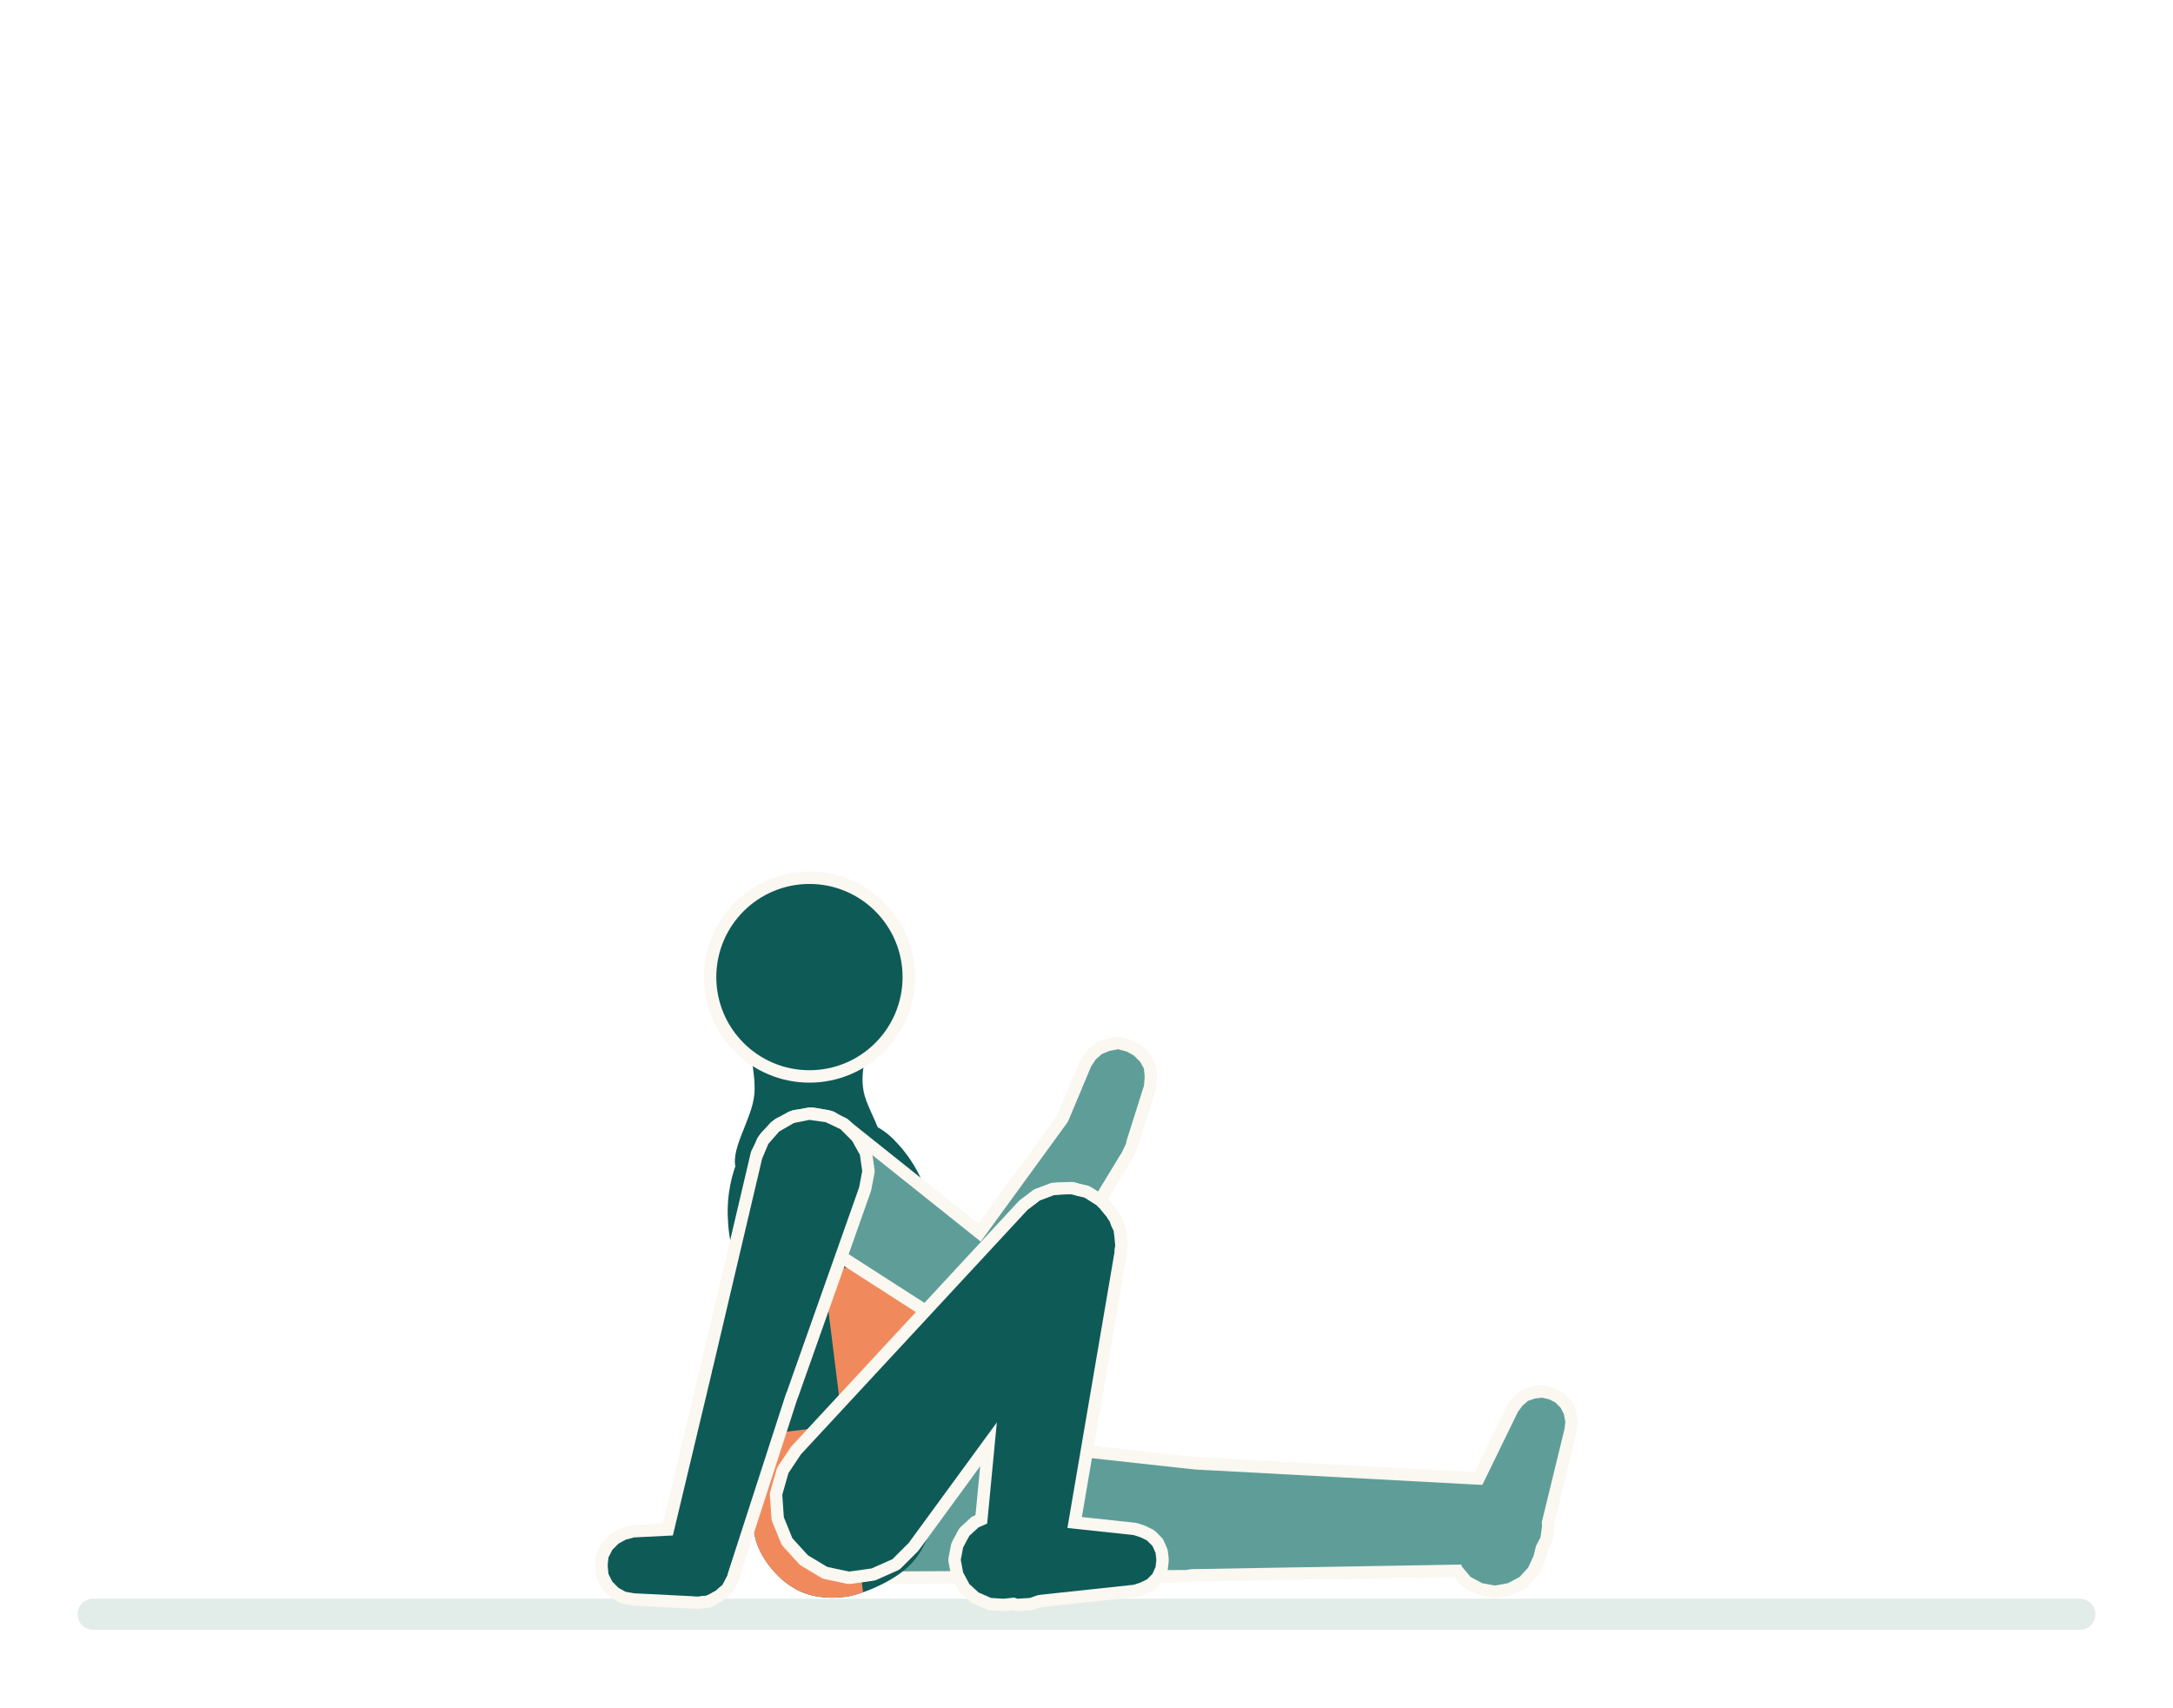
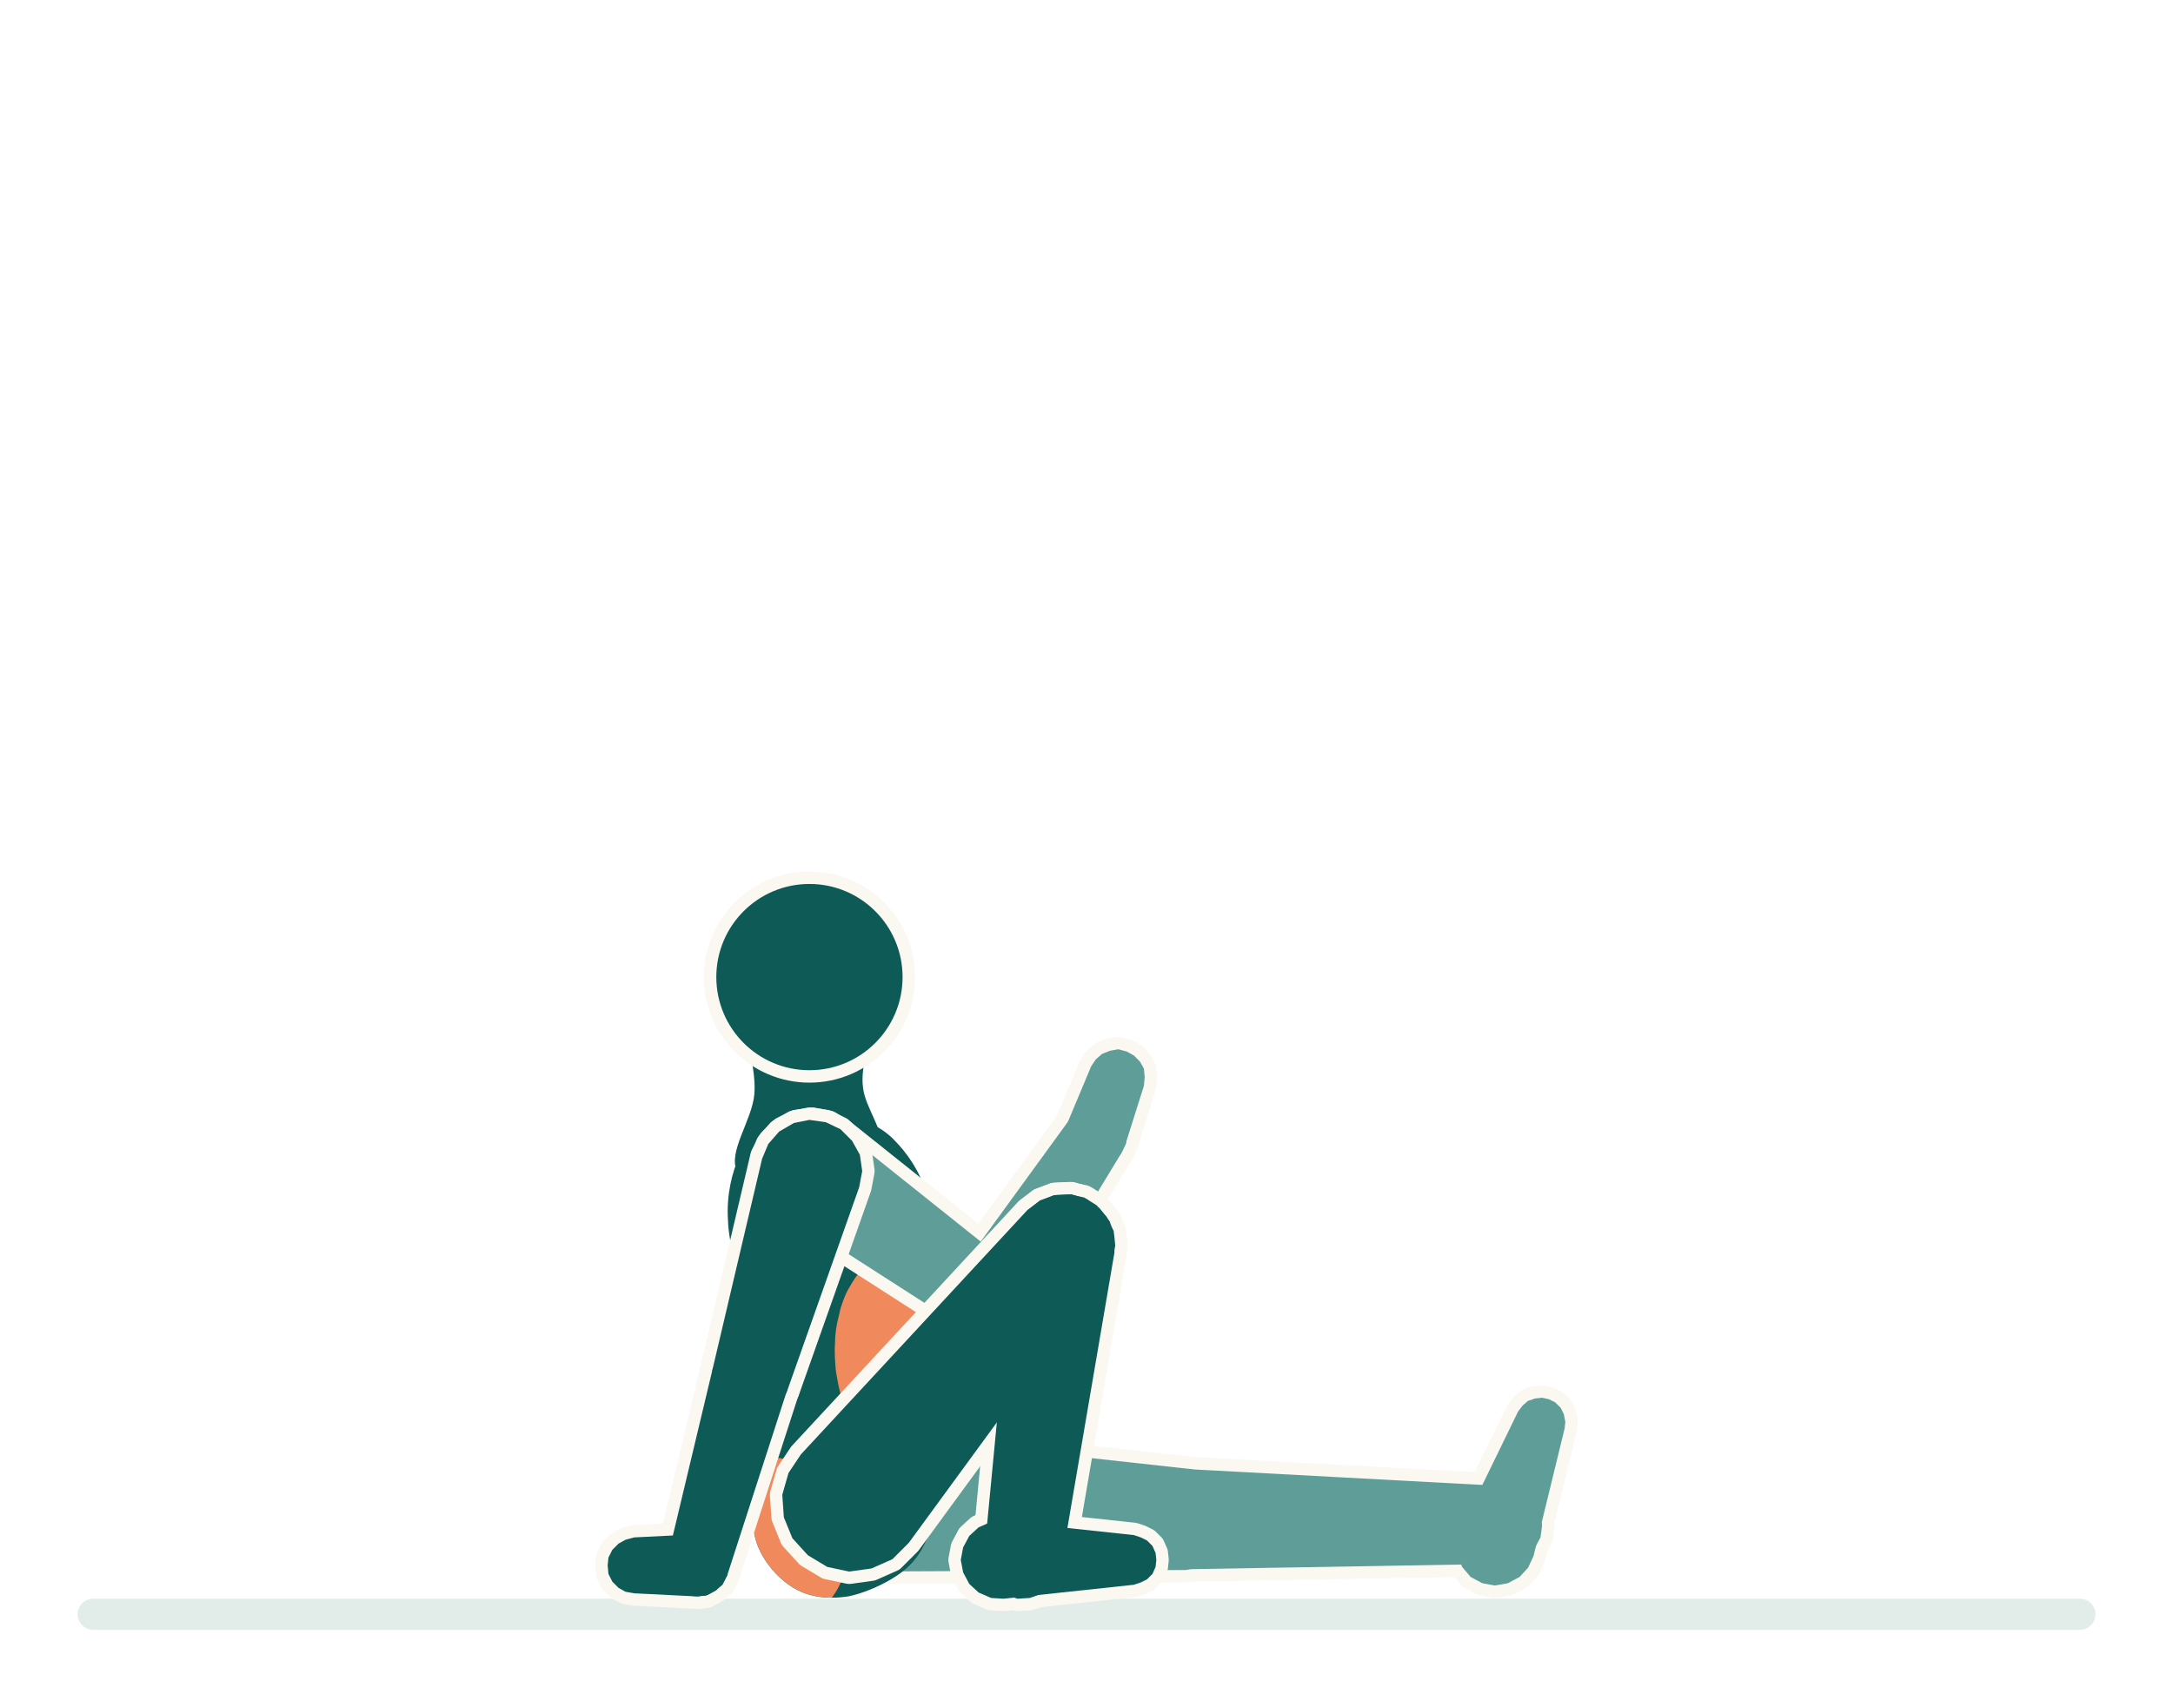
<svg xmlns="http://www.w3.org/2000/svg" viewBox="-109.8 -193.5 280 220" width="280" height="220">
  <defs>
    <clipPath id="ej-053-torso">
      <path d="M0 -49.4C2.6 -48.9 4.3 -47.9 5.9 -46.1C7.6 -44.3 9.4 -41.3 9.9 -38.5C10.4 -35.7 9.3 -32.5 9 -29.3C8.7 -26.1 8 -22.5 8.2 -19.1C8.5 -15.8 10 -12.7 10.4 -9.3C10.8 -6 11.1 -2.2 10.7 0.7C10.2 3.6 9.4 6.2 7.5 8.1C5.7 10 2 11.7 -0.5 12.2C-3.1 12.6 -5.7 12.3 -7.7 11C-9.7 9.8 -11.9 7.2 -12.5 4.6C-13.2 2 -11.9 -1.4 -11.6 -4.6C-11.4 -7.8 -10.5 -11.3 -10.9 -14.8C-11.2 -18.3 -12.9 -21.9 -13.7 -25.5C-14.6 -29.1 -15.9 -33.1 -16 -36.3C-16.2 -39.5 -15.5 -42.4 -14.5 -44.6C-13.5 -46.7 -12.5 -48.3 -10.1 -49.1C-7.6 -49.9 -2.7 -49.9 0 -49.4Z" />
    </clipPath>
    <clipPath id="ej-053-cuello">
      <path d="M-4.6 -37.7C-7.7 -37.3 -13.5 -40.1 -14.8 -42.5C-16.1 -45 -12.9 -49.1 -12.6 -52.5C-12.3 -55.8 -14 -59.9 -12.8 -62.5C-11.7 -65 -7.9 -67.7 -5.5 -67.6C-3.1 -67.5 0.4 -64.3 1.5 -62C2.7 -59.6 1 -56.3 1.4 -53.4C1.7 -50.5 4.6 -47.4 3.6 -44.8C2.6 -42.2 -1.6 -38.1 -4.6 -37.7Z" />
    </clipPath>
  </defs>
  <line x1="-97.8" y1="14.5" x2="158.2" y2="14.5" stroke="#E2ECE9" stroke-width="4" stroke-linecap="round" />
  <g>
    <path d="M43.7 -4.2L45.6 -3.7L47.2 -2.7L48.5 -1.2L49.2 0.6L49.4 2.6L49 4.5L48.1 6.2L46.7 7.6L44.9 8.4L43 8.8L0.1 9L-2.8 8.5L-5.4 7.2L-7.4 5.1L-8.7 2.4L-9 -0.5L-8.4 -3.3L-6.9 -5.8L-4.6 -7.7L-1.9 -8.8L1 -8.9Z" fill="#FBF7F1" stroke="#FBF7F1" stroke-width="3.2" stroke-linejoin="round" />
    <path d="M84.2 -2L85.7 -1.7L87 -1L88.1 0.2L88.7 1.5L88.9 3.1L88.7 4.6L88 5.9L86.9 7L85.5 7.7L84 8L43.1 8.7L41 8.5L39.1 7.5L37.7 6.1L36.7 4.2L36.4 2.1L36.8 0.1L37.8 -1.7L39.3 -3.2L41.2 -4L43.3 -4.2Z" fill="#FBF7F1" stroke="#FBF7F1" stroke-width="3.2" stroke-linejoin="round" />
    <path d="M85.8 -11.6L86.4 -12.4L87.1 -13L88 -13.3L88.9 -13.4L89.8 -13.2L90.6 -12.8L91.3 -12.1L91.7 -11.3L91.9 -10.3L91.8 -9.4L87.8 7L87.1 8.5L86 9.7L84.5 10.5L82.8 10.8L81.2 10.5L79.7 9.7L78.6 8.4L78 6.9L77.9 5.2L78.4 3.6Z" fill="#FBF7F1" stroke="#FBF7F1" stroke-width="3.2" stroke-linejoin="round" />
    <path d="M43.7 -4.2L45.6 -3.7L47.2 -2.7L48.5 -1.2L49.2 0.6L49.4 2.6L49 4.5L48.1 6.2L46.7 7.6L44.9 8.4L43 8.8L0.1 9L-2.8 8.5L-5.4 7.2L-7.4 5.1L-8.7 2.4L-9 -0.5L-8.4 -3.3L-6.9 -5.8L-4.6 -7.7L-1.9 -8.8L1 -8.9Z" fill="#5F9E98" />
    <path d="M84.2 -2L85.7 -1.7L87 -1L88.1 0.2L88.7 1.5L88.9 3.1L88.7 4.6L88 5.9L86.9 7L85.5 7.7L84 8L43.1 8.7L41 8.5L39.1 7.5L37.7 6.1L36.7 4.2L36.4 2.1L36.8 0.1L37.8 -1.7L39.3 -3.2L41.2 -4L43.3 -4.2Z" fill="#5F9E98" />
    <path d="M85.8 -11.6L86.4 -12.4L87.1 -13L88 -13.3L88.9 -13.4L89.8 -13.2L90.6 -12.8L91.3 -12.1L91.7 -11.3L91.9 -10.3L91.8 -9.4L87.8 7L87.1 8.5L86 9.7L84.5 10.5L82.8 10.8L81.2 10.5L79.7 9.7L78.6 8.4L78 6.9L77.9 5.2L78.4 3.6Z" fill="#5F9E98" />
  </g>
  <path d="M0 -49.4C2.6 -48.9 4.3 -47.9 5.9 -46.1C7.6 -44.3 9.4 -41.3 9.9 -38.5C10.4 -35.7 9.3 -32.5 9 -29.3C8.7 -26.1 8 -22.5 8.2 -19.1C8.5 -15.8 10 -12.7 10.4 -9.3C10.8 -6 11.1 -2.2 10.7 0.7C10.2 3.6 9.4 6.2 7.5 8.1C5.7 10 2 11.7 -0.5 12.2C-3.1 12.6 -5.7 12.3 -7.7 11C-9.7 9.8 -11.9 7.2 -12.5 4.6C-13.2 2 -11.9 -1.4 -11.6 -4.6C-11.4 -7.8 -10.5 -11.3 -10.9 -14.8C-11.2 -18.3 -12.9 -21.9 -13.7 -25.5C-14.6 -29.1 -15.9 -33.1 -16 -36.3C-16.2 -39.5 -15.5 -42.4 -14.5 -44.6C-13.5 -46.7 -12.5 -48.3 -10.1 -49.1C-7.6 -49.9 -2.7 -49.9 0 -49.4Z" fill="#0E5A57" />
  <path d="M-4.6 -37.7C-7.7 -37.3 -13.5 -40.1 -14.8 -42.5C-16.1 -45 -12.9 -49.1 -12.6 -52.5C-12.3 -55.8 -14 -59.9 -12.8 -62.5C-11.7 -65 -7.9 -67.7 -5.5 -67.6C-3.1 -67.5 0.4 -64.3 1.5 -62C2.7 -59.6 1 -56.3 1.4 -53.4C1.7 -50.5 4.6 -47.4 3.6 -44.8C2.6 -42.2 -1.6 -38.1 -4.6 -37.7Z" fill="#0E5A57" />
-   <path d="M-37.6 22.2L-40.9 -5.1L-1.2 -9.9L2.1 17.4Z" fill="#F08A5D" clip-path="url(#ej-053-torso)" />
-   <path d="M-0.3 -2.5L-3.7 -29.8L36 -34.7L39.4 -7.4Z" fill="#F08A5D" clip-path="url(#ej-053-torso)" />
+   <path d="M-11.8 -5.6C-10.9 -5.7 -10 -5.7 -9.2 -5.6C-8.3 -5.4 -7.4 -5.1 -6.6 -4.8C-5.8 -4.4 -5 -3.9 -4.4 -3.3C-3.7 -2.7 -3 -2 -2.5 -1.2C-2 -0.4 -1.5 0.4 -1.2 1.3C-0.9 2.2 -0.6 3.2 -0.5 4.1C-0.4 5 -0.4 6 -0.5 7C-0.6 7.9 -0.8 8.8 -1.2 9.7C-1.5 10.6 -1.9 11.4 -2.5 12.2C-3 12.9 -3.6 13.6 -4.3 14.2C-5 14.7 -5.8 15.2 -6.6 15.5C-7.4 15.9 -8.2 16.1 -9.1 16.2C-9.9 16.3 -10.8 16.3 -11.7 16.2C-12.6 16 -13.4 15.8 -14.2 15.4C-15 15 -15.8 14.5 -16.5 13.9C-17.2 13.3 -17.8 12.6 -18.4 11.8C-18.9 11.1 -19.3 10.2 -19.7 9.3C-20 8.4 -20.2 7.5 -20.4 6.5C-20.5 5.6 -20.5 4.6 -20.4 3.7C-20.3 2.7 -20 1.8 -19.7 0.9C-19.4 0 -18.9 -0.8 -18.4 -1.5C-17.9 -2.3 -17.2 -3 -16.6 -3.5C-15.9 -4.1 -15.1 -4.6 -14.3 -4.9C-13.5 -5.3 -12.6 -5.5 -11.8 -5.6Z" fill="#F08A5D" clip-path="url(#ej-053-torso)" />
+   <path d="M5.2 -31.9C5.9 -32 6.7 -31.9 7.5 -31.7C8.3 -31.5 9.1 -31.1 9.9 -30.6C10.6 -30 11.3 -29.4 12 -28.6C12.6 -27.8 13.2 -26.9 13.7 -25.9C14.3 -24.9 14.7 -23.8 15 -22.6C15.4 -21.5 15.6 -20.3 15.8 -19.1C15.9 -17.9 16 -16.6 15.9 -15.4C15.9 -14.3 15.7 -13.1 15.5 -12C15.2 -10.9 14.8 -9.8 14.4 -8.9C13.9 -8 13.4 -7.2 12.8 -6.5C12.2 -5.8 11.5 -5.2 10.8 -4.8C10.1 -4.4 9.3 -4.2 8.6 -4.1C7.8 -4 7 -4 6.2 -4.3C5.4 -4.5 4.6 -4.9 3.9 -5.4C3.1 -5.9 2.4 -6.6 1.8 -7.4C1.1 -8.1 0.5 -9.1 0 -10.1C-0.5 -11.1 -1 -12.2 -1.3 -13.3C-1.7 -14.4 -1.9 -15.7 -2.1 -16.9C-2.2 -18.1 -2.3 -19.3 -2.2 -20.5C-2.2 -21.7 -2 -22.9 -1.7 -24C-1.5 -25.1 -1.1 -26.1 -0.7 -27C-0.2 -27.9 0.3 -28.8 0.9 -29.5C1.5 -30.1 2.2 -30.7 2.9 -31.1C3.6 -31.5 4.4 -31.8 5.2 -31.9Z" fill="#F08A5D" clip-path="url(#ej-053-torso)" />
  <circle cx="-5.5" cy="-67.6" r="12" fill="#0E5A57" stroke="#FBF7F1" stroke-width="3.2" paint-order="stroke" />
  <g>
    <path d="M20.6 -30.3L21.7 -29.1L22.3 -27.8L22.5 -26.3L22.3 -24.8L21.6 -23.4L20.5 -22.4L19.2 -21.6L17.7 -21.4L16.2 -21.5L14.8 -22.1L-8.7 -37.2L-10.3 -38.6L-11.3 -40.4L-11.7 -42.5L-11.5 -44.6L-10.5 -46.5L-9 -48L-7.2 -48.9L-5.1 -49.2L-3 -48.8L-1.2 -47.7Z" fill="#FBF7F1" stroke="#FBF7F1" stroke-width="3.2" stroke-linejoin="round" />
    <path d="M28.2 -49.5L29 -50.4L30.1 -50.9L31.3 -51.1L32.5 -51L33.6 -50.5L34.5 -49.6L35.1 -48.6L35.4 -47.4L35.3 -46.2L34.8 -45.1L21.8 -23.7L20.7 -22.5L19.4 -21.7L17.8 -21.4L16.2 -21.5L14.7 -22.2L13.6 -23.3L12.8 -24.7L12.5 -26.3L12.7 -27.9L13.5 -29.3Z" fill="#FBF7F1" stroke="#FBF7F1" stroke-width="3.2" stroke-linejoin="round" />
    <path d="M30.8 -56.1L31.4 -57L32.2 -57.7L33.2 -58.1L34.3 -58.3L35.4 -58L36.3 -57.5L37.1 -56.7L37.6 -55.8L37.7 -54.7L37.6 -53.6L35.2 -46L34.6 -44.8L33.7 -43.9L32.6 -43.3L31.3 -43.1L30 -43.4L28.9 -44L28 -45L27.5 -46.2L27.4 -47.4L27.7 -48.7Z" fill="#FBF7F1" stroke="#FBF7F1" stroke-width="3.2" stroke-linejoin="round" />
    <path d="M20.6 -30.3L21.7 -29.1L22.3 -27.8L22.5 -26.3L22.3 -24.8L21.6 -23.4L20.5 -22.4L19.2 -21.6L17.7 -21.4L16.2 -21.5L14.8 -22.1L-8.7 -37.2L-10.3 -38.6L-11.3 -40.4L-11.7 -42.5L-11.5 -44.6L-10.5 -46.5L-9 -48L-7.2 -48.9L-5.1 -49.2L-3 -48.8L-1.2 -47.7Z" fill="#5F9E98" />
    <path d="M28.2 -49.5L29 -50.4L30.1 -50.9L31.3 -51.1L32.5 -51L33.6 -50.5L34.5 -49.6L35.1 -48.6L35.4 -47.4L35.3 -46.2L34.8 -45.1L21.8 -23.7L20.7 -22.5L19.4 -21.7L17.8 -21.4L16.2 -21.5L14.7 -22.2L13.6 -23.3L12.8 -24.7L12.5 -26.3L12.7 -27.9L13.5 -29.3Z" fill="#5F9E98" />
    <path d="M30.8 -56.1L31.4 -57L32.2 -57.7L33.2 -58.1L34.3 -58.3L35.4 -58L36.3 -57.5L37.1 -56.7L37.6 -55.8L37.7 -54.7L37.6 -53.6L35.2 -46L34.6 -44.8L33.7 -43.9L32.6 -43.3L31.3 -43.1L30 -43.4L28.9 -44L28 -45L27.5 -46.2L27.4 -47.4L27.7 -48.7Z" fill="#5F9E98" />
  </g>
  <g>
    <path d="M22.6 -37.6L24.2 -38.8L26 -39.5L28 -39.6L29.9 -39.2L31.5 -38.2L32.8 -36.7L33.7 -34.9L33.9 -33L33.5 -31L32.6 -29.3L7.3 5.3L5.2 7.4L2.5 8.6L-0.4 9L-3.2 8.4L-5.7 6.9L-7.7 4.7L-8.8 2L-9 -0.9L-8.2 -3.7L-6.6 -6.1Z" fill="#FBF7F1" stroke="#FBF7F1" stroke-width="3.2" stroke-linejoin="round" />
    <path d="M26.9 8.3L26.4 9.8L25.5 11L24.3 11.9L22.9 12.4L21.3 12.5L19.9 12L18.6 11.2L17.7 10L17.1 8.5L17 7L20.9 -33.8L21.5 -35.8L22.6 -37.5L24.2 -38.8L26.2 -39.5L28.3 -39.6L30.2 -39L31.9 -37.8L33.2 -36.1L33.8 -34.1L33.8 -32.1Z" fill="#FBF7F1" stroke="#FBF7F1" stroke-width="3.2" stroke-linejoin="round" />
    <path d="M36.3 4.3L37.2 4.6L38 5L38.7 5.7L39.1 6.6L39.2 7.5L39.1 8.4L38.7 9.3L38 10L37.2 10.4L36.3 10.7L19.5 12.5L17.9 12.4L16.3 11.7L15.1 10.6L14.3 9.1L14 7.5L14.3 5.9L15.1 4.4L16.3 3.3L17.9 2.6L19.5 2.5Z" fill="#FBF7F1" stroke="#FBF7F1" stroke-width="3.2" stroke-linejoin="round" />
    <path d="M22.6 -37.6L24.2 -38.8L26 -39.5L28 -39.6L29.9 -39.2L31.5 -38.2L32.8 -36.7L33.7 -34.9L33.9 -33L33.5 -31L32.6 -29.3L7.3 5.3L5.2 7.4L2.5 8.6L-0.4 9L-3.2 8.4L-5.7 6.9L-7.7 4.7L-8.8 2L-9 -0.9L-8.2 -3.7L-6.6 -6.1Z" fill="#0E5A57" />
    <path d="M26.9 8.3L26.4 9.8L25.5 11L24.3 11.9L22.9 12.4L21.3 12.5L19.9 12L18.6 11.2L17.7 10L17.1 8.5L17 7L20.9 -33.8L21.5 -35.8L22.6 -37.5L24.2 -38.8L26.2 -39.5L28.3 -39.6L30.2 -39L31.9 -37.8L33.2 -36.1L33.8 -34.1L33.8 -32.1Z" fill="#0E5A57" />
    <path d="M36.3 4.3L37.2 4.6L38 5L38.7 5.7L39.1 6.6L39.2 7.5L39.1 8.4L38.7 9.3L38 10L37.2 10.4L36.3 10.7L19.5 12.5L17.9 12.4L16.3 11.7L15.1 10.6L14.3 9.1L14 7.5L14.3 5.9L15.1 4.4L16.3 3.3L17.9 2.6L19.5 2.5Z" fill="#0E5A57" />
  </g>
  <g>
    <path d="M-8.4 -14.2L-9.2 -12.8L-10.2 -11.8L-11.6 -11.1L-13.1 -10.8L-14.6 -11L-15.9 -11.7L-17.1 -12.7L-17.8 -14L-18.1 -15.5L-18 -17L-11.6 -44.2L-10.8 -46.1L-9.4 -47.7L-7.5 -48.8L-5.5 -49.2L-3.4 -48.9L-1.5 -48L0 -46.5L1 -44.7L1.3 -42.6L0.9 -40.5Z" fill="#FBF7F1" stroke="#FBF7F1" stroke-width="3.2" stroke-linejoin="round" />
    <path d="M-16.1 9.5L-16.7 10.6L-17.5 11.4L-18.6 12L-19.8 12.2L-21 12.1L-22.1 11.6L-23 10.8L-23.6 9.7L-23.9 8.5L-23.8 7.3L-18 -17L-17.4 -18.5L-16.3 -19.7L-15 -20.5L-13.4 -20.8L-11.8 -20.6L-10.3 -20L-9.2 -18.9L-8.4 -17.4L-8.2 -15.9L-8.4 -14.3Z" fill="#FBF7F1" stroke="#FBF7F1" stroke-width="3.2" stroke-linejoin="round" />
    <path d="M-28.1 11.8L-29.2 11.6L-30.1 11.1L-30.9 10.3L-31.4 9.3L-31.5 8.2L-31.4 7.2L-30.9 6.2L-30.1 5.4L-29.2 4.9L-28.1 4.6L-20.1 4.2L-18.8 4.4L-17.7 4.9L-16.7 5.8L-16.1 7L-15.9 8.2L-16.1 9.5L-16.7 10.7L-17.7 11.5L-18.8 12.1L-20.1 12.2Z" fill="#FBF7F1" stroke="#FBF7F1" stroke-width="3.2" stroke-linejoin="round" />
    <path d="M-8.4 -14.2L-9.2 -12.8L-10.2 -11.8L-11.6 -11.1L-13.1 -10.8L-14.6 -11L-15.9 -11.7L-17.1 -12.7L-17.8 -14L-18.1 -15.5L-18 -17L-11.6 -44.2L-10.8 -46.1L-9.4 -47.7L-7.5 -48.8L-5.5 -49.2L-3.4 -48.9L-1.5 -48L0 -46.5L1 -44.7L1.3 -42.6L0.9 -40.5Z" fill="#0E5A57" />
    <path d="M-16.1 9.5L-16.7 10.6L-17.5 11.4L-18.6 12L-19.8 12.2L-21 12.1L-22.1 11.6L-23 10.8L-23.6 9.7L-23.9 8.5L-23.8 7.3L-18 -17L-17.4 -18.5L-16.3 -19.7L-15 -20.5L-13.4 -20.8L-11.8 -20.6L-10.3 -20L-9.2 -18.9L-8.4 -17.4L-8.2 -15.9L-8.4 -14.3Z" fill="#0E5A57" />
    <path d="M-28.1 11.8L-29.2 11.6L-30.1 11.1L-30.9 10.3L-31.4 9.3L-31.5 8.2L-31.4 7.2L-30.9 6.2L-30.1 5.4L-29.2 4.9L-28.1 4.6L-20.1 4.2L-18.8 4.4L-17.7 4.9L-16.7 5.8L-16.1 7L-15.9 8.2L-16.1 9.5L-16.7 10.7L-17.7 11.5L-18.8 12.1L-20.1 12.2Z" fill="#0E5A57" />
  </g>
</svg>
